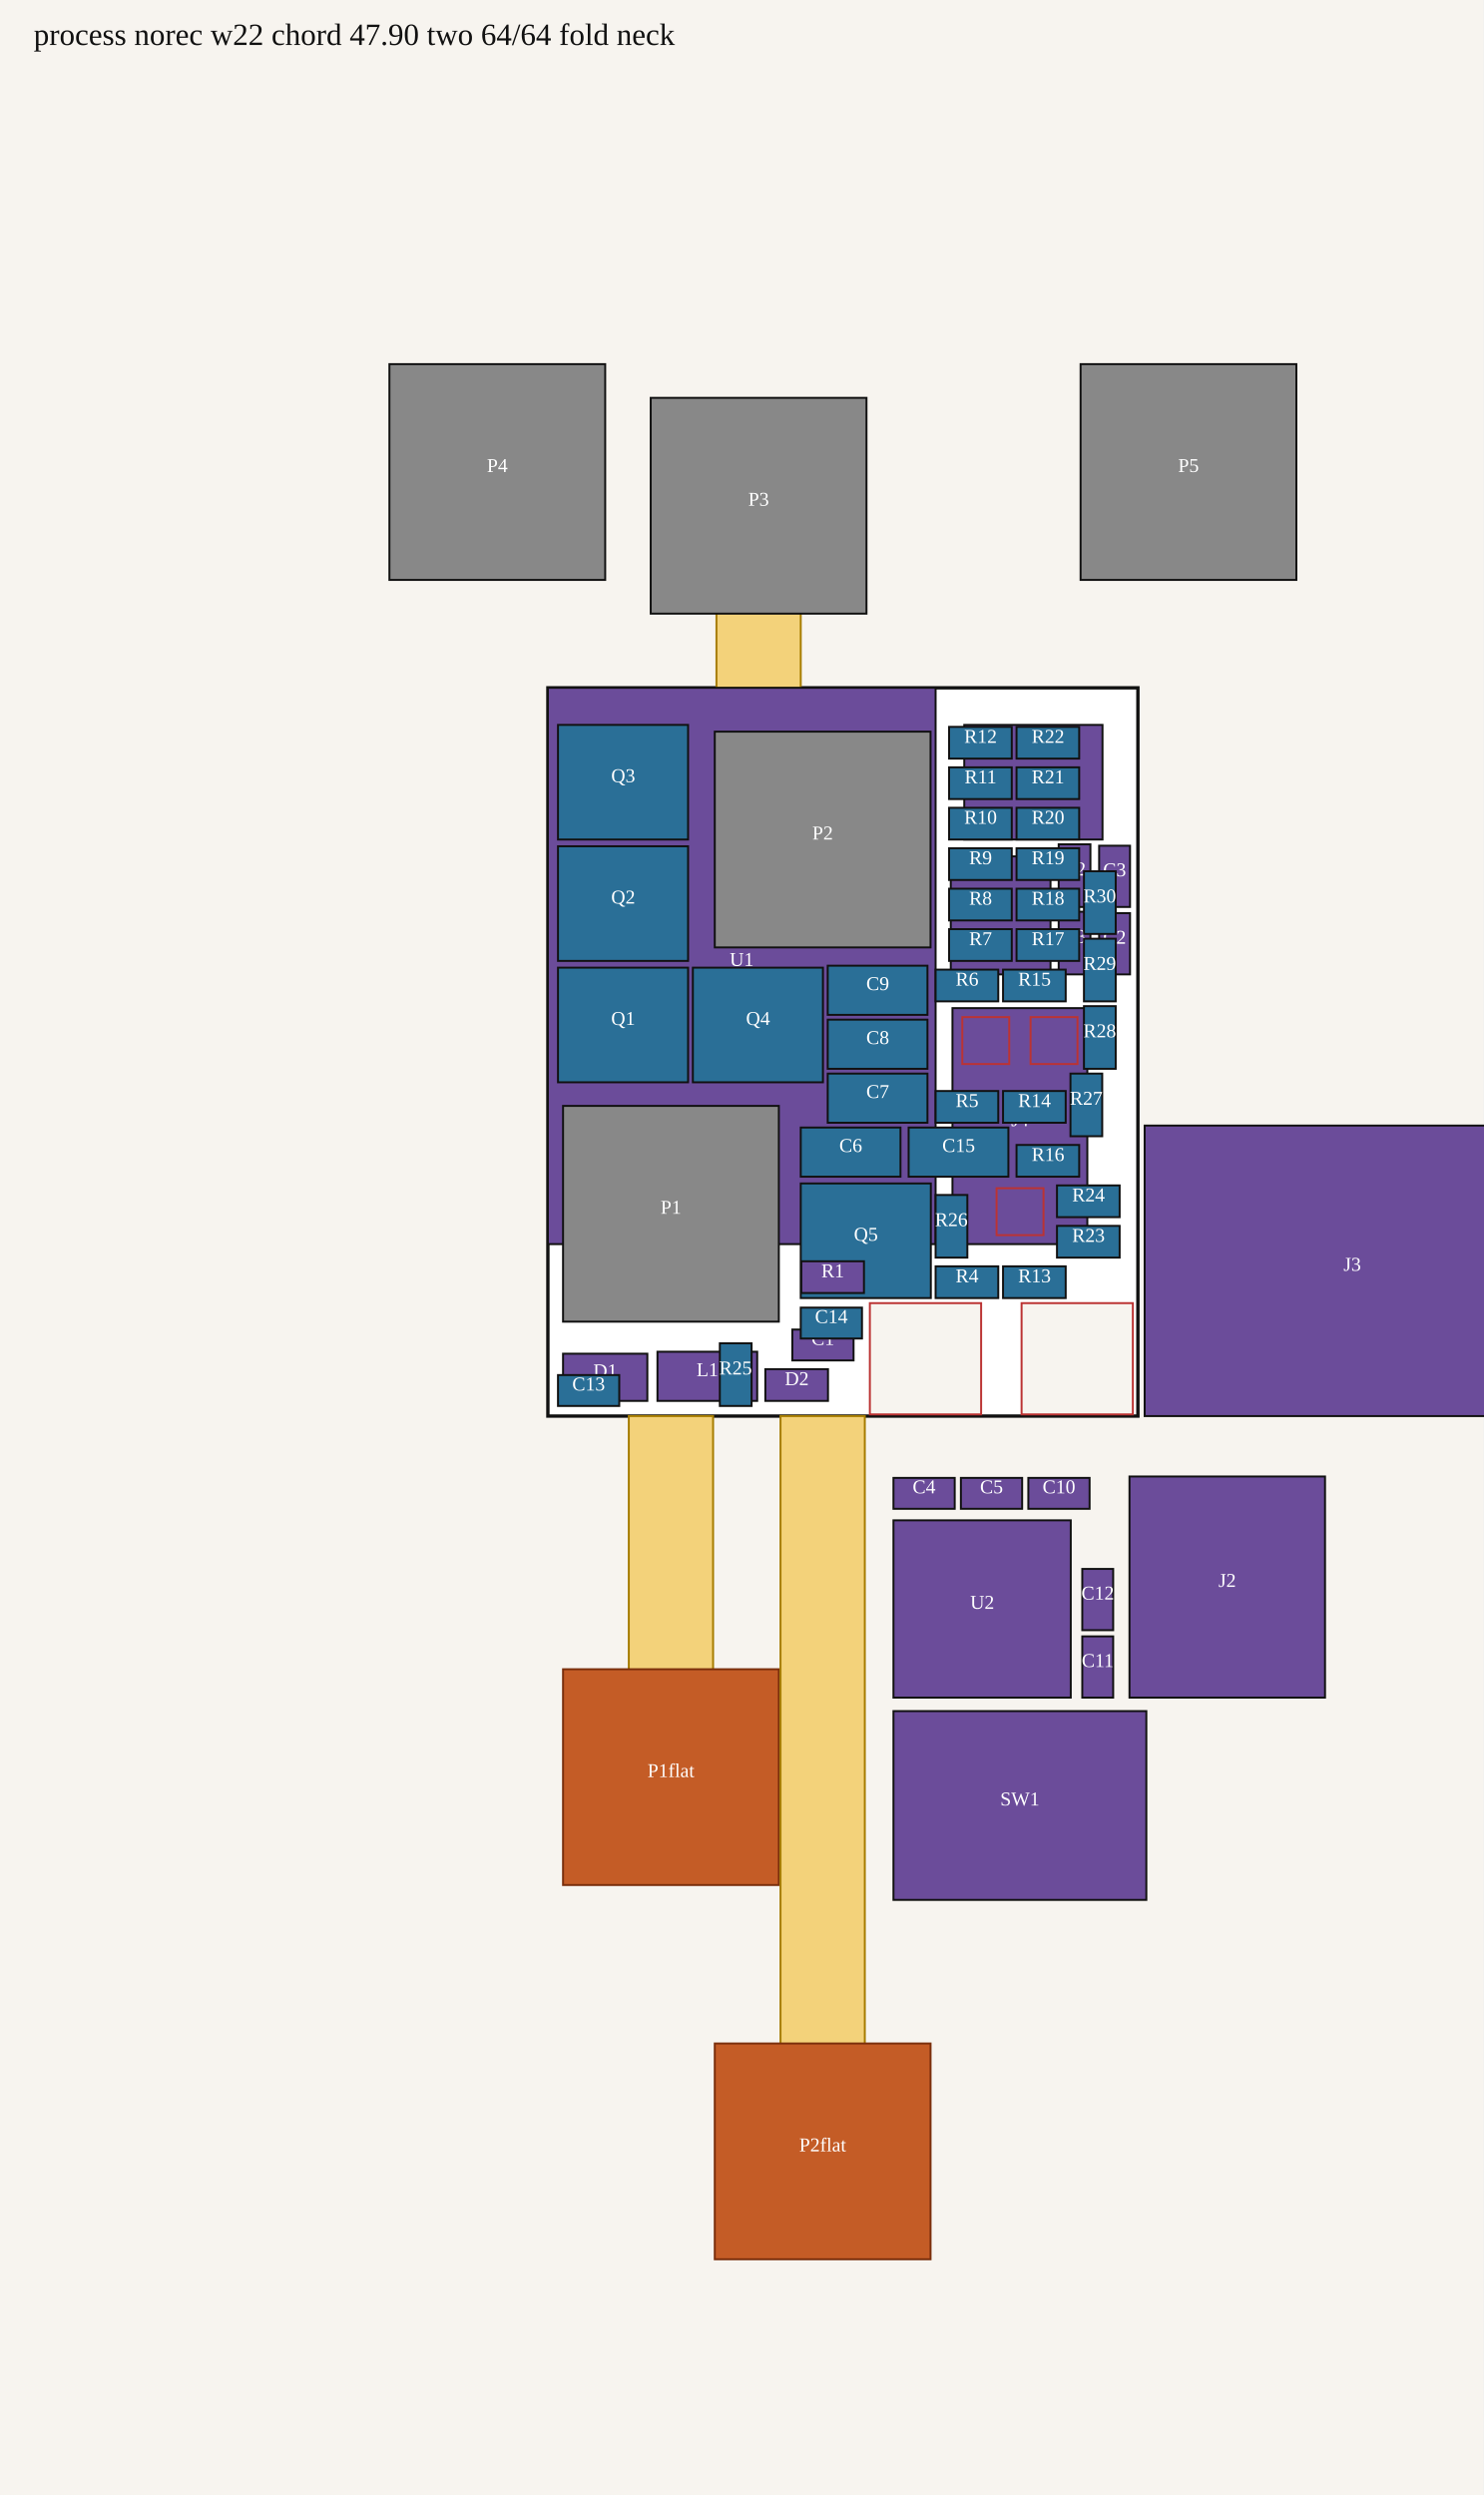
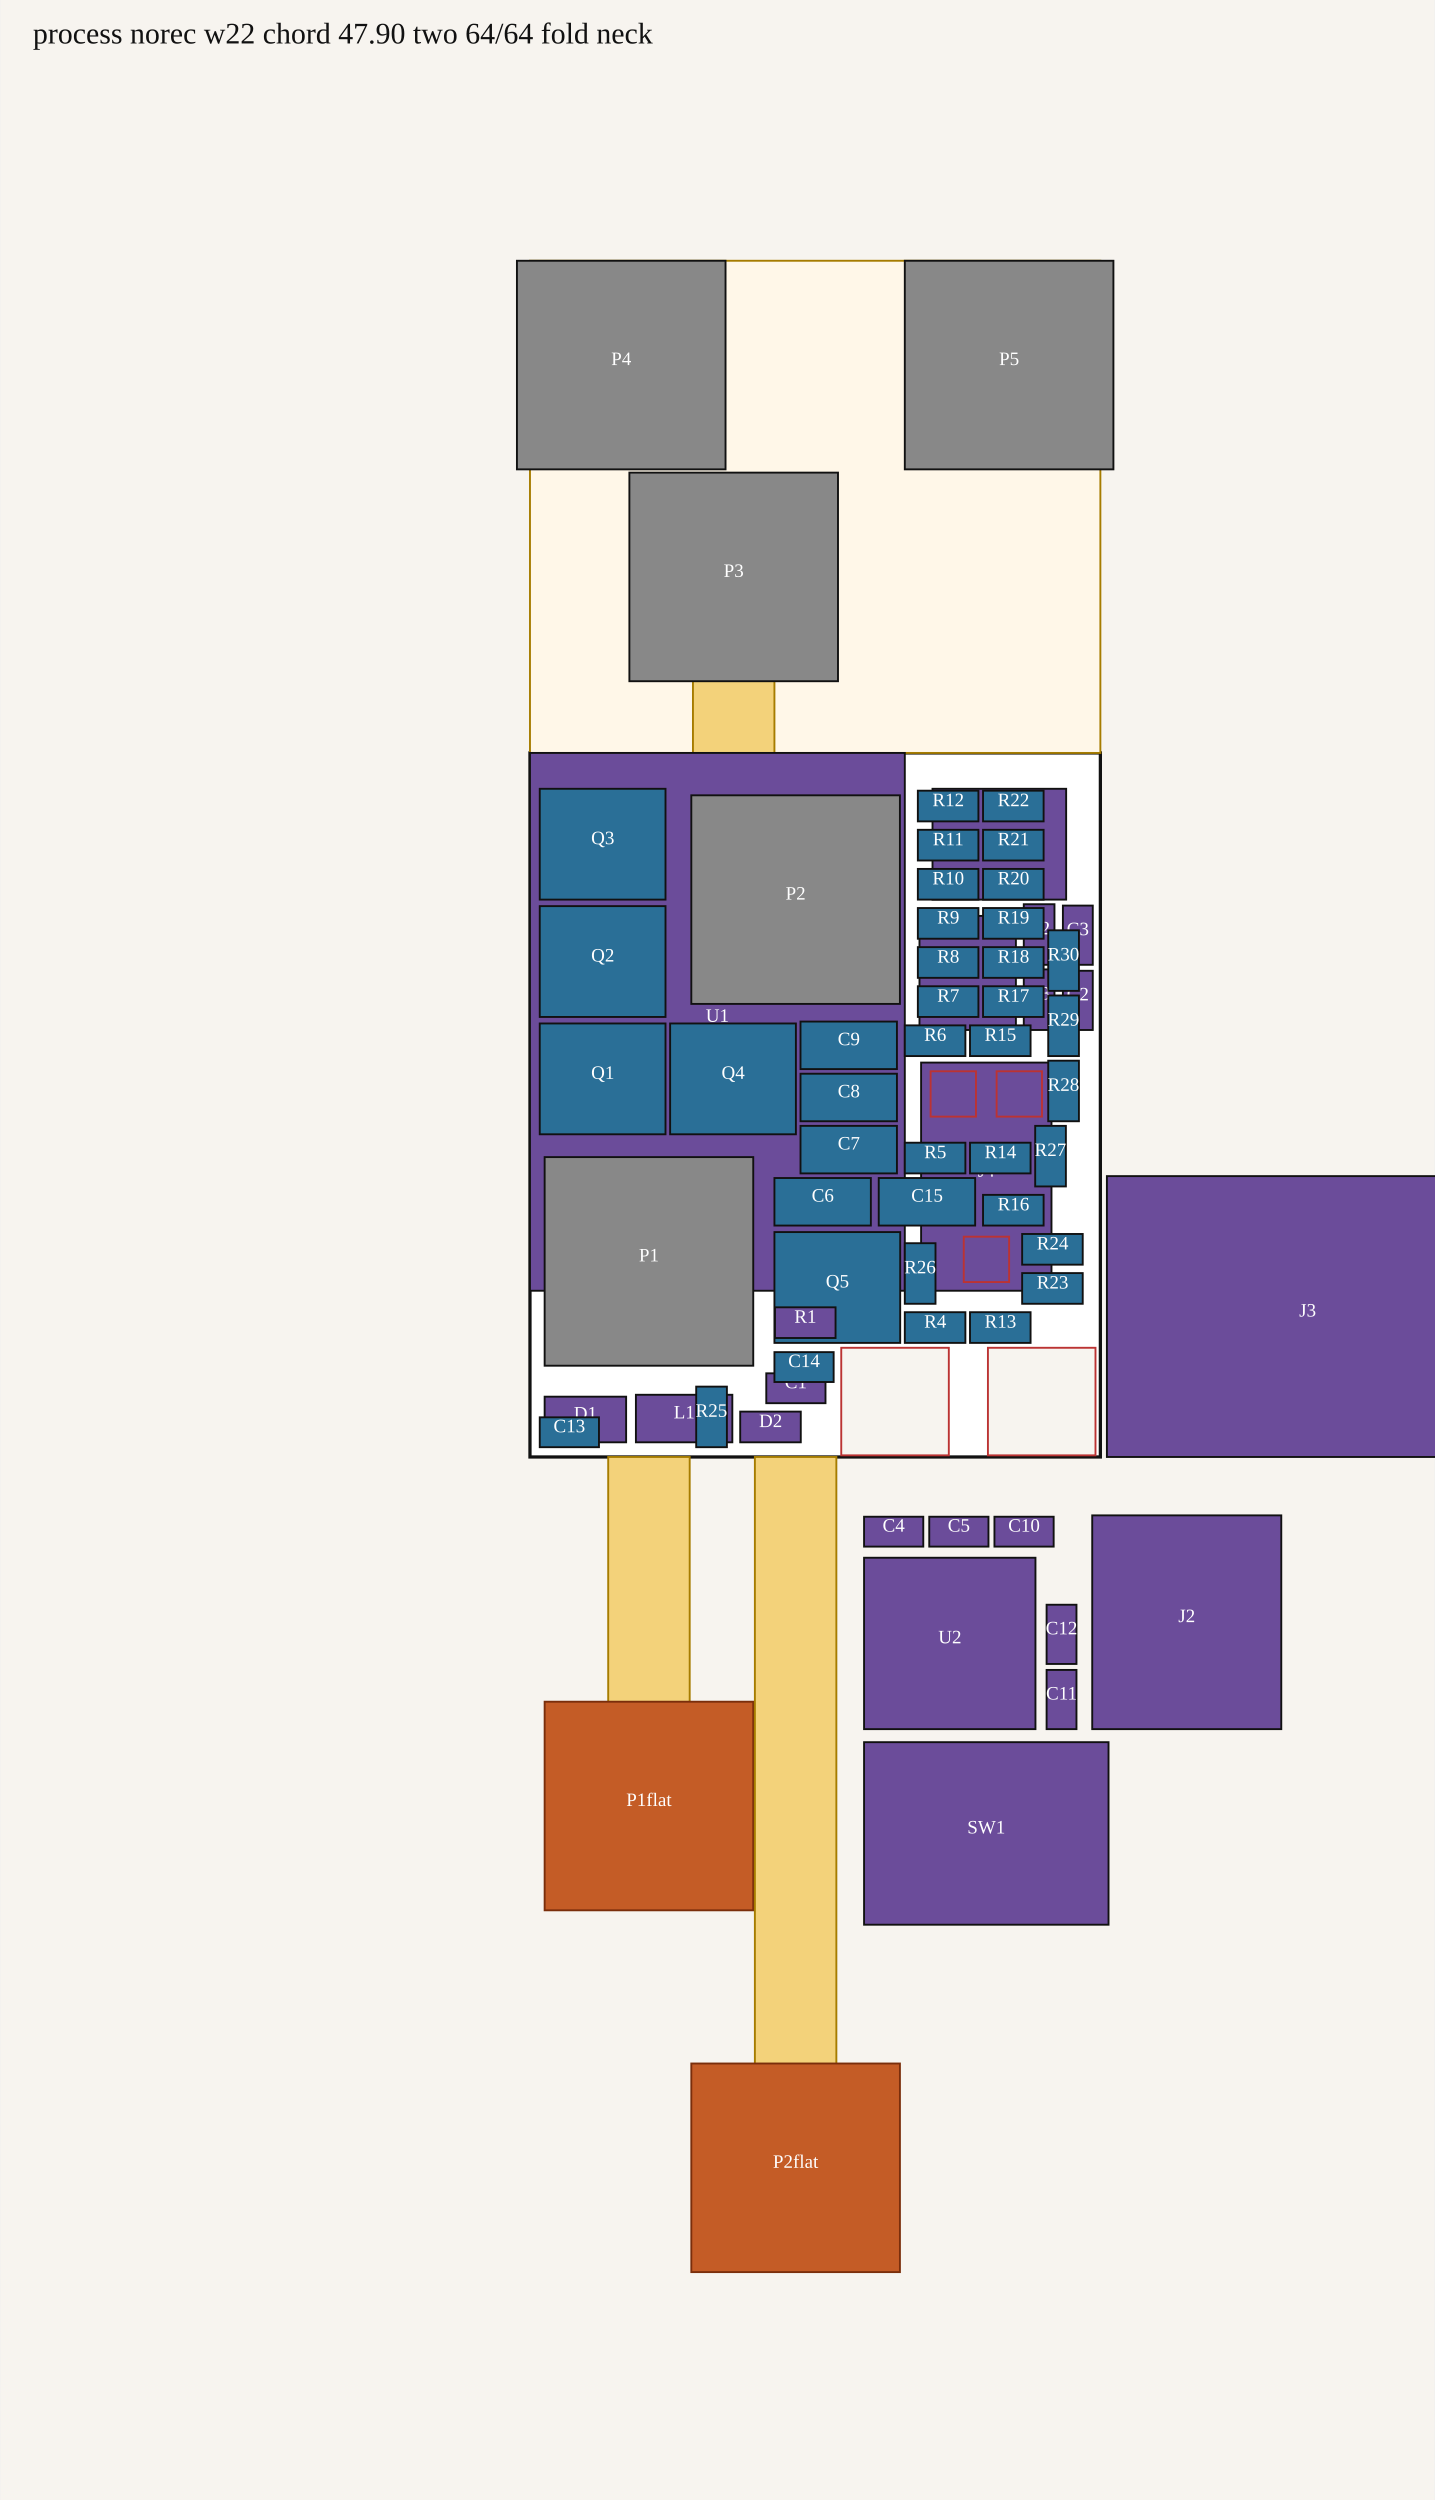
- <svg xmlns="http://www.w3.org/2000/svg" width="528" height="888" viewBox="0 0 528.0 888.0">
+ <svg xmlns="http://www.w3.org/2000/svg" width="528" height="920" viewBox="0 0 528.0 920.4">
  <rect width="100%" height="100%" fill="#f7f4ef" />
-   <rect x="195.0" y="244.8" width="210.0" height="259.2" fill="#fff" stroke="#111" stroke-width="1.2" />
-   <rect x="223.8" y="504.0" width="30.0" height="128.5" fill="#f3d27a" stroke="#a67c00" stroke-width="0.7" />
-   <rect x="200.4" y="594.1" width="76.8" height="76.8" fill="#c45c26" stroke="#7a2e0b" stroke-width="0.7" />
-   <text x="238.8" y="632.5" font-size="7" text-anchor="middle" fill="#fff">P1flat</text>
-   <rect x="277.8" y="504.0" width="30.0" height="261.7" fill="#f3d27a" stroke="#a67c00" stroke-width="0.7" />
-   <rect x="254.4" y="727.3" width="76.8" height="76.8" fill="#c45c26" stroke="#7a2e0b" stroke-width="0.7" />
-   <text x="292.8" y="765.7" font-size="7" text-anchor="middle" fill="#fff">P2flat</text>
-   <rect x="255.0" y="180.0" width="30.0" height="64.8" fill="#f3d27a" stroke="#a67c00" stroke-width="0.7" />
-   <rect x="195.0" y="244.8" width="138.0" height="198.0" fill="#6b4c9a" stroke="#111" stroke-width="0.7" />
-   <text x="264.0" y="343.8" font-size="7" text-anchor="middle" fill="#fff">U1</text>
-   <rect x="200.4" y="393.6" width="76.8" height="76.8" fill="#888" stroke="#111" stroke-width="0.7" />
-   <text x="238.8" y="432.0" font-size="7" text-anchor="middle" fill="#fff">P1</text>
-   <rect x="254.4" y="260.4" width="76.8" height="76.8" fill="#888" stroke="#111" stroke-width="0.7" />
-   <text x="292.8" y="298.8" font-size="7" text-anchor="middle" fill="#fff">P2</text>
-   <rect x="231.6" y="141.6" width="76.8" height="76.8" fill="#888" stroke="#111" stroke-width="0.7" />
-   <text x="270.0" y="180.0" font-size="7" text-anchor="middle" fill="#fff">P3</text>
-   <rect x="138.6" y="129.6" width="76.8" height="76.8" fill="#888" stroke="#111" stroke-width="0.7" />
-   <text x="177.0" y="168.0" font-size="7" text-anchor="middle" fill="#fff">P4</text>
-   <rect x="384.6" y="129.6" width="76.8" height="76.8" fill="#888" stroke="#111" stroke-width="0.7" />
-   <text x="423.0" y="168.0" font-size="7" text-anchor="middle" fill="#fff">P5</text>
-   <rect x="318.0" y="609.0" width="90.0" height="67.2" fill="#6b4c9a" stroke="#111" stroke-width="0.7" />
-   <text x="363.0" y="642.6" font-size="7" text-anchor="middle" fill="#fff">SW1</text>
-   <rect x="339.0" y="358.8" width="48.0" height="84.0" fill="#6b4c9a" stroke="#111" stroke-width="0.7" />
-   <text x="363.0" y="400.8" font-size="7" text-anchor="middle" fill="#fff">J4</text>
-   <rect x="318.0" y="541.1" width="63.1" height="63.1" fill="#6b4c9a" stroke="#111" stroke-width="0.7" />
-   <text x="349.6" y="572.6" font-size="7" text-anchor="middle" fill="#fff">U2</text>
-   <rect x="338.4" y="304.8" width="35.5" height="42.0" fill="#6b4c9a" stroke="#111" stroke-width="0.7" />
-   <text x="356.2" y="325.8" font-size="7" text-anchor="middle" fill="#fff">U3</text>
-   <rect x="343.2" y="258.0" width="49.2" height="40.8" fill="#6b4c9a" stroke="#111" stroke-width="0.7" />
-   <text x="367.8" y="278.4" font-size="7" text-anchor="middle" fill="#fff">U4</text>
-   <rect x="402.0" y="525.5" width="69.6" height="78.7" fill="#6b4c9a" stroke="#111" stroke-width="0.7" />
-   <text x="436.8" y="564.8" font-size="7" text-anchor="middle" fill="#fff">J2</text>
-   <rect x="407.4" y="400.6" width="147.7" height="103.4" fill="#6b4c9a" stroke="#111" stroke-width="0.7" />
-   <text x="481.3" y="452.3" font-size="7" text-anchor="middle" fill="#fff">J3</text>
-   <rect x="200.4" y="481.8" width="30.0" height="16.8" fill="#6b4c9a" stroke="#111" stroke-width="0.7" />
-   <text x="215.4" y="490.2" font-size="7" text-anchor="middle" fill="#fff">D1</text>
-   <rect x="234.0" y="481.1" width="35.5" height="17.5" fill="#6b4c9a" stroke="#111" stroke-width="0.7" />
-   <text x="251.8" y="489.8" font-size="7" text-anchor="middle" fill="#fff">L1</text>
-   <rect x="272.4" y="487.3" width="22.3" height="11.3" fill="#6b4c9a" stroke="#111" stroke-width="0.7" />
-   <text x="283.6" y="493.0" font-size="7" text-anchor="middle" fill="#fff">D2</text>
-   <rect x="198.6" y="344.4" width="46.3" height="40.8" fill="#2a6f97" stroke="#111" stroke-width="0.7" />
-   <text x="221.8" y="364.8" font-size="7" text-anchor="middle" fill="#fff">Q1</text>
-   <rect x="198.6" y="301.2" width="46.3" height="40.8" fill="#2a6f97" stroke="#111" stroke-width="0.7" />
-   <text x="221.8" y="321.6" font-size="7" text-anchor="middle" fill="#fff">Q2</text>
-   <rect x="198.6" y="258.0" width="46.3" height="40.8" fill="#2a6f97" stroke="#111" stroke-width="0.7" />
-   <text x="221.8" y="278.4" font-size="7" text-anchor="middle" fill="#fff">Q3</text>
-   <rect x="246.6" y="344.4" width="46.3" height="40.8" fill="#2a6f97" stroke="#111" stroke-width="0.7" />
-   <text x="269.8" y="364.8" font-size="7" text-anchor="middle" fill="#fff">Q4</text>
-   <rect x="285.0" y="421.2" width="46.3" height="40.8" fill="#2a6f97" stroke="#111" stroke-width="0.7" />
-   <text x="308.2" y="441.6" font-size="7" text-anchor="middle" fill="#fff">Q5</text>
-   <rect x="285.2" y="448.9" width="22.3" height="11.3" fill="#6b4c9a" stroke="#111" stroke-width="0.7" />
-   <text x="296.4" y="454.6" font-size="7" text-anchor="middle" fill="#fff">R1</text>
-   <rect x="376.8" y="300.5" width="11.3" height="22.3" fill="#6b4c9a" stroke="#111" stroke-width="0.7" />
-   <text x="382.4" y="311.6" font-size="7" text-anchor="middle" fill="#fff">R2</text>
-   <rect x="376.8" y="324.5" width="11.3" height="22.3" fill="#6b4c9a" stroke="#111" stroke-width="0.7" />
-   <text x="382.4" y="335.6" font-size="7" text-anchor="middle" fill="#fff">R3</text>
-   <rect x="282.0" y="473.2" width="21.8" height="11.0" fill="#6b4c9a" stroke="#111" stroke-width="0.7" />
-   <text x="292.9" y="478.7" font-size="7" text-anchor="middle" fill="#fff">C1</text>
-   <rect x="391.2" y="325.0" width="11.0" height="21.8" fill="#6b4c9a" stroke="#111" stroke-width="0.7" />
-   <text x="396.7" y="335.9" font-size="7" text-anchor="middle" fill="#fff">C2</text>
-   <rect x="391.2" y="301.0" width="11.0" height="21.8" fill="#6b4c9a" stroke="#111" stroke-width="0.7" />
-   <text x="396.7" y="311.9" font-size="7" text-anchor="middle" fill="#fff">C3</text>
-   <rect x="318.0" y="526.0" width="21.8" height="11.0" fill="#6b4c9a" stroke="#111" stroke-width="0.7" />
-   <text x="328.9" y="531.5" font-size="7" text-anchor="middle" fill="#fff">C4</text>
-   <rect x="342.0" y="526.0" width="21.8" height="11.0" fill="#6b4c9a" stroke="#111" stroke-width="0.7" />
-   <text x="352.9" y="531.5" font-size="7" text-anchor="middle" fill="#fff">C5</text>
-   <rect x="285.0" y="401.3" width="35.5" height="17.5" fill="#2a6f97" stroke="#111" stroke-width="0.7" />
-   <text x="302.8" y="410.0" font-size="7" text-anchor="middle" fill="#fff">C6</text>
-   <rect x="294.6" y="382.1" width="35.5" height="17.5" fill="#2a6f97" stroke="#111" stroke-width="0.7" />
-   <text x="312.4" y="390.8" font-size="7" text-anchor="middle" fill="#fff">C7</text>
-   <rect x="294.6" y="362.9" width="35.5" height="17.5" fill="#2a6f97" stroke="#111" stroke-width="0.7" />
-   <text x="312.4" y="371.6" font-size="7" text-anchor="middle" fill="#fff">C8</text>
-   <rect x="294.6" y="343.7" width="35.5" height="17.5" fill="#2a6f97" stroke="#111" stroke-width="0.7" />
-   <text x="312.4" y="352.4" font-size="7" text-anchor="middle" fill="#fff">C9</text>
-   <rect x="366.0" y="526.0" width="21.8" height="11.0" fill="#6b4c9a" stroke="#111" stroke-width="0.7" />
-   <text x="376.9" y="531.5" font-size="7" text-anchor="middle" fill="#fff">C10</text>
-   <rect x="385.2" y="582.4" width="11.0" height="21.8" fill="#6b4c9a" stroke="#111" stroke-width="0.7" />
-   <text x="390.7" y="593.3" font-size="7" text-anchor="middle" fill="#fff">C11</text>
-   <rect x="385.2" y="558.4" width="11.0" height="21.8" fill="#6b4c9a" stroke="#111" stroke-width="0.7" />
-   <text x="390.7" y="569.3" font-size="7" text-anchor="middle" fill="#fff">C12</text>
-   <rect x="198.6" y="489.4" width="21.8" height="11.0" fill="#2a6f97" stroke="#111" stroke-width="0.7" />
-   <text x="209.5" y="494.9" font-size="7" text-anchor="middle" fill="#fff">C13</text>
-   <rect x="285.0" y="465.4" width="21.8" height="11.0" fill="#2a6f97" stroke="#111" stroke-width="0.7" />
-   <text x="295.9" y="470.9" font-size="7" text-anchor="middle" fill="#fff">C14</text>
-   <rect x="323.4" y="401.3" width="35.5" height="17.5" fill="#2a6f97" stroke="#111" stroke-width="0.7" />
-   <text x="341.2" y="410.0" font-size="7" text-anchor="middle" fill="#fff">C15</text>
-   <rect x="333.0" y="450.7" width="22.3" height="11.3" fill="#2a6f97" stroke="#111" stroke-width="0.7" />
-   <text x="344.2" y="456.4" font-size="7" text-anchor="middle" fill="#fff">R4</text>
-   <rect x="333.0" y="388.3" width="22.3" height="11.3" fill="#2a6f97" stroke="#111" stroke-width="0.7" />
-   <text x="344.2" y="394.0" font-size="7" text-anchor="middle" fill="#fff">R5</text>
-   <rect x="333.0" y="345.1" width="22.3" height="11.3" fill="#2a6f97" stroke="#111" stroke-width="0.7" />
-   <text x="344.2" y="350.8" font-size="7" text-anchor="middle" fill="#fff">R6</text>
-   <rect x="337.8" y="330.7" width="22.3" height="11.3" fill="#2a6f97" stroke="#111" stroke-width="0.7" />
-   <text x="349.0" y="336.4" font-size="7" text-anchor="middle" fill="#fff">R7</text>
-   <rect x="337.8" y="316.3" width="22.3" height="11.3" fill="#2a6f97" stroke="#111" stroke-width="0.7" />
-   <text x="349.0" y="322.0" font-size="7" text-anchor="middle" fill="#fff">R8</text>
-   <rect x="337.8" y="301.9" width="22.3" height="11.3" fill="#2a6f97" stroke="#111" stroke-width="0.7" />
-   <text x="349.0" y="307.6" font-size="7" text-anchor="middle" fill="#fff">R9</text>
-   <rect x="337.8" y="287.5" width="22.3" height="11.3" fill="#2a6f97" stroke="#111" stroke-width="0.7" />
-   <text x="349.0" y="293.2" font-size="7" text-anchor="middle" fill="#fff">R10</text>
-   <rect x="337.8" y="273.1" width="22.3" height="11.3" fill="#2a6f97" stroke="#111" stroke-width="0.7" />
-   <text x="349.0" y="278.8" font-size="7" text-anchor="middle" fill="#fff">R11</text>
-   <rect x="337.8" y="258.7" width="22.3" height="11.3" fill="#2a6f97" stroke="#111" stroke-width="0.7" />
-   <text x="349.0" y="264.4" font-size="7" text-anchor="middle" fill="#fff">R12</text>
-   <rect x="357.0" y="450.7" width="22.3" height="11.3" fill="#2a6f97" stroke="#111" stroke-width="0.7" />
-   <text x="368.2" y="456.4" font-size="7" text-anchor="middle" fill="#fff">R13</text>
-   <rect x="357.0" y="388.3" width="22.3" height="11.3" fill="#2a6f97" stroke="#111" stroke-width="0.7" />
-   <text x="368.2" y="394.0" font-size="7" text-anchor="middle" fill="#fff">R14</text>
-   <rect x="357.0" y="345.1" width="22.3" height="11.3" fill="#2a6f97" stroke="#111" stroke-width="0.7" />
-   <text x="368.2" y="350.8" font-size="7" text-anchor="middle" fill="#fff">R15</text>
-   <rect x="361.8" y="407.5" width="22.3" height="11.3" fill="#2a6f97" stroke="#111" stroke-width="0.7" />
-   <text x="373.0" y="413.2" font-size="7" text-anchor="middle" fill="#fff">R16</text>
-   <rect x="361.8" y="330.7" width="22.3" height="11.3" fill="#2a6f97" stroke="#111" stroke-width="0.7" />
-   <text x="373.0" y="336.4" font-size="7" text-anchor="middle" fill="#fff">R17</text>
-   <rect x="361.8" y="316.3" width="22.3" height="11.3" fill="#2a6f97" stroke="#111" stroke-width="0.7" />
-   <text x="373.0" y="322.0" font-size="7" text-anchor="middle" fill="#fff">R18</text>
-   <rect x="361.8" y="301.9" width="22.3" height="11.3" fill="#2a6f97" stroke="#111" stroke-width="0.7" />
-   <text x="373.0" y="307.6" font-size="7" text-anchor="middle" fill="#fff">R19</text>
-   <rect x="361.8" y="287.5" width="22.3" height="11.3" fill="#2a6f97" stroke="#111" stroke-width="0.7" />
-   <text x="373.0" y="293.2" font-size="7" text-anchor="middle" fill="#fff">R20</text>
-   <rect x="361.8" y="273.1" width="22.3" height="11.3" fill="#2a6f97" stroke="#111" stroke-width="0.7" />
-   <text x="373.0" y="278.8" font-size="7" text-anchor="middle" fill="#fff">R21</text>
-   <rect x="361.8" y="258.7" width="22.3" height="11.3" fill="#2a6f97" stroke="#111" stroke-width="0.7" />
-   <text x="373.0" y="264.4" font-size="7" text-anchor="middle" fill="#fff">R22</text>
-   <rect x="376.2" y="436.3" width="22.3" height="11.3" fill="#2a6f97" stroke="#111" stroke-width="0.7" />
-   <text x="387.4" y="442.0" font-size="7" text-anchor="middle" fill="#fff">R23</text>
-   <rect x="376.2" y="421.9" width="22.3" height="11.3" fill="#2a6f97" stroke="#111" stroke-width="0.7" />
-   <text x="387.4" y="427.6" font-size="7" text-anchor="middle" fill="#fff">R24</text>
-   <rect x="256.2" y="478.1" width="11.3" height="22.3" fill="#2a6f97" stroke="#111" stroke-width="0.7" />
-   <text x="261.8" y="489.2" font-size="7" text-anchor="middle" fill="#fff">R25</text>
-   <rect x="333.0" y="425.3" width="11.3" height="22.3" fill="#2a6f97" stroke="#111" stroke-width="0.7" />
-   <text x="338.6" y="436.4" font-size="7" text-anchor="middle" fill="#fff">R26</text>
-   <rect x="381.0" y="382.1" width="11.3" height="22.3" fill="#2a6f97" stroke="#111" stroke-width="0.7" />
-   <text x="386.6" y="393.2" font-size="7" text-anchor="middle" fill="#fff">R27</text>
-   <rect x="385.8" y="358.1" width="11.3" height="22.3" fill="#2a6f97" stroke="#111" stroke-width="0.7" />
-   <text x="391.4" y="369.2" font-size="7" text-anchor="middle" fill="#fff">R28</text>
-   <rect x="385.8" y="334.1" width="11.3" height="22.3" fill="#2a6f97" stroke="#111" stroke-width="0.7" />
-   <text x="391.4" y="345.2" font-size="7" text-anchor="middle" fill="#fff">R29</text>
-   <rect x="385.8" y="310.1" width="11.3" height="22.3" fill="#2a6f97" stroke="#111" stroke-width="0.7" />
-   <text x="391.4" y="321.2" font-size="7" text-anchor="middle" fill="#fff">R30</text>
-   <rect x="309.6" y="463.8" width="39.6" height="39.6" fill="#f7f4ef" stroke="#b33" stroke-width="0.7" />
-   <rect x="363.6" y="463.8" width="39.6" height="39.6" fill="#f7f4ef" stroke="#b33" stroke-width="0.7" />
-   <rect x="354.7" y="422.9" width="16.7" height="16.7" fill="none" stroke="#b33" stroke-width="0.7" />
-   <rect x="366.8" y="362.0" width="16.7" height="16.7" fill="none" stroke="#b33" stroke-width="0.7" />
-   <rect x="342.5" y="362.0" width="16.7" height="16.7" fill="none" stroke="#b33" stroke-width="0.7" />
+   <rect x="195.0" y="277.2" width="210.0" height="259.2" fill="#fff" stroke="#111" stroke-width="1.2" />
+   <rect x="195.0" y="96.0" width="210.0" height="181.2" fill="#fff7e8" stroke="#a67c00" stroke-width="0.7" />
+   <rect x="223.8" y="536.4" width="30.0" height="128.5" fill="#f3d27a" stroke="#a67c00" stroke-width="0.7" />
+   <rect x="200.4" y="626.5" width="76.8" height="76.8" fill="#c45c26" stroke="#7a2e0b" stroke-width="0.7" />
+   <text x="238.8" y="664.9" font-size="7" text-anchor="middle" fill="#fff">P1flat</text>
+   <rect x="277.8" y="536.4" width="30.0" height="261.7" fill="#f3d27a" stroke="#a67c00" stroke-width="0.7" />
+   <rect x="254.4" y="759.7" width="76.8" height="76.8" fill="#c45c26" stroke="#7a2e0b" stroke-width="0.7" />
+   <text x="292.8" y="798.1" font-size="7" text-anchor="middle" fill="#fff">P2flat</text>
+   <rect x="255.0" y="212.4" width="30.0" height="64.8" fill="#f3d27a" stroke="#a67c00" stroke-width="0.7" />
+   <rect x="195.0" y="277.2" width="138.0" height="198.0" fill="#6b4c9a" stroke="#111" stroke-width="0.7" />
+   <text x="264.0" y="376.2" font-size="7" text-anchor="middle" fill="#fff">U1</text>
+   <rect x="200.4" y="426.0" width="76.8" height="76.8" fill="#888" stroke="#111" stroke-width="0.7" />
+   <text x="238.8" y="464.4" font-size="7" text-anchor="middle" fill="#fff">P1</text>
+   <rect x="254.4" y="292.8" width="76.8" height="76.8" fill="#888" stroke="#111" stroke-width="0.7" />
+   <text x="292.8" y="331.2" font-size="7" text-anchor="middle" fill="#fff">P2</text>
+   <rect x="231.6" y="174.0" width="76.8" height="76.8" fill="#888" stroke="#111" stroke-width="0.7" />
+   <text x="270.0" y="212.4" font-size="7" text-anchor="middle" fill="#fff">P3</text>
+   <rect x="190.2" y="96.0" width="76.8" height="76.8" fill="#888" stroke="#111" stroke-width="0.7" />
+   <text x="228.6" y="134.4" font-size="7" text-anchor="middle" fill="#fff">P4</text>
+   <rect x="333.0" y="96.0" width="76.8" height="76.8" fill="#888" stroke="#111" stroke-width="0.7" />
+   <text x="371.4" y="134.4" font-size="7" text-anchor="middle" fill="#fff">P5</text>
+   <rect x="318.0" y="641.4" width="90.0" height="67.2" fill="#6b4c9a" stroke="#111" stroke-width="0.7" />
+   <text x="363.0" y="675.0" font-size="7" text-anchor="middle" fill="#fff">SW1</text>
+   <rect x="339.0" y="391.2" width="48.0" height="84.0" fill="#6b4c9a" stroke="#111" stroke-width="0.7" />
+   <text x="363.0" y="433.2" font-size="7" text-anchor="middle" fill="#fff">J4</text>
+   <rect x="318.0" y="573.5" width="63.1" height="63.1" fill="#6b4c9a" stroke="#111" stroke-width="0.7" />
+   <text x="349.6" y="605.0" font-size="7" text-anchor="middle" fill="#fff">U2</text>
+   <rect x="338.4" y="337.2" width="35.5" height="42.0" fill="#6b4c9a" stroke="#111" stroke-width="0.7" />
+   <text x="356.2" y="358.2" font-size="7" text-anchor="middle" fill="#fff">U3</text>
+   <rect x="343.2" y="290.4" width="49.2" height="40.8" fill="#6b4c9a" stroke="#111" stroke-width="0.7" />
+   <text x="367.8" y="310.8" font-size="7" text-anchor="middle" fill="#fff">U4</text>
+   <rect x="402.0" y="557.9" width="69.6" height="78.7" fill="#6b4c9a" stroke="#111" stroke-width="0.7" />
+   <text x="436.8" y="597.2" font-size="7" text-anchor="middle" fill="#fff">J2</text>
+   <rect x="407.4" y="433.0" width="147.7" height="103.4" fill="#6b4c9a" stroke="#111" stroke-width="0.7" />
+   <text x="481.3" y="484.7" font-size="7" text-anchor="middle" fill="#fff">J3</text>
+   <rect x="200.4" y="514.2" width="30.0" height="16.8" fill="#6b4c9a" stroke="#111" stroke-width="0.7" />
+   <text x="215.4" y="522.6" font-size="7" text-anchor="middle" fill="#fff">D1</text>
+   <rect x="234.0" y="513.5" width="35.5" height="17.5" fill="#6b4c9a" stroke="#111" stroke-width="0.7" />
+   <text x="251.8" y="522.2" font-size="7" text-anchor="middle" fill="#fff">L1</text>
+   <rect x="272.4" y="519.7" width="22.3" height="11.3" fill="#6b4c9a" stroke="#111" stroke-width="0.7" />
+   <text x="283.6" y="525.4" font-size="7" text-anchor="middle" fill="#fff">D2</text>
+   <rect x="198.6" y="376.8" width="46.3" height="40.8" fill="#2a6f97" stroke="#111" stroke-width="0.7" />
+   <text x="221.8" y="397.2" font-size="7" text-anchor="middle" fill="#fff">Q1</text>
+   <rect x="198.6" y="333.6" width="46.3" height="40.8" fill="#2a6f97" stroke="#111" stroke-width="0.7" />
+   <text x="221.8" y="354.0" font-size="7" text-anchor="middle" fill="#fff">Q2</text>
+   <rect x="198.6" y="290.4" width="46.3" height="40.8" fill="#2a6f97" stroke="#111" stroke-width="0.7" />
+   <text x="221.8" y="310.8" font-size="7" text-anchor="middle" fill="#fff">Q3</text>
+   <rect x="246.6" y="376.8" width="46.3" height="40.8" fill="#2a6f97" stroke="#111" stroke-width="0.7" />
+   <text x="269.8" y="397.2" font-size="7" text-anchor="middle" fill="#fff">Q4</text>
+   <rect x="285.0" y="453.6" width="46.3" height="40.8" fill="#2a6f97" stroke="#111" stroke-width="0.7" />
+   <text x="308.2" y="474.0" font-size="7" text-anchor="middle" fill="#fff">Q5</text>
+   <rect x="285.2" y="481.3" width="22.3" height="11.3" fill="#6b4c9a" stroke="#111" stroke-width="0.7" />
+   <text x="296.4" y="487.0" font-size="7" text-anchor="middle" fill="#fff">R1</text>
+   <rect x="376.8" y="332.9" width="11.3" height="22.3" fill="#6b4c9a" stroke="#111" stroke-width="0.7" />
+   <text x="382.4" y="344.0" font-size="7" text-anchor="middle" fill="#fff">R2</text>
+   <rect x="376.8" y="356.9" width="11.3" height="22.3" fill="#6b4c9a" stroke="#111" stroke-width="0.7" />
+   <text x="382.4" y="368.0" font-size="7" text-anchor="middle" fill="#fff">R3</text>
+   <rect x="282.0" y="505.6" width="21.8" height="11.0" fill="#6b4c9a" stroke="#111" stroke-width="0.7" />
+   <text x="292.9" y="511.1" font-size="7" text-anchor="middle" fill="#fff">C1</text>
+   <rect x="391.2" y="357.4" width="11.0" height="21.8" fill="#6b4c9a" stroke="#111" stroke-width="0.7" />
+   <text x="396.7" y="368.3" font-size="7" text-anchor="middle" fill="#fff">C2</text>
+   <rect x="391.2" y="333.4" width="11.0" height="21.8" fill="#6b4c9a" stroke="#111" stroke-width="0.7" />
+   <text x="396.7" y="344.3" font-size="7" text-anchor="middle" fill="#fff">C3</text>
+   <rect x="318.0" y="558.4" width="21.8" height="11.0" fill="#6b4c9a" stroke="#111" stroke-width="0.7" />
+   <text x="328.9" y="563.9" font-size="7" text-anchor="middle" fill="#fff">C4</text>
+   <rect x="342.0" y="558.4" width="21.8" height="11.0" fill="#6b4c9a" stroke="#111" stroke-width="0.7" />
+   <text x="352.9" y="563.9" font-size="7" text-anchor="middle" fill="#fff">C5</text>
+   <rect x="285.0" y="433.7" width="35.5" height="17.5" fill="#2a6f97" stroke="#111" stroke-width="0.7" />
+   <text x="302.8" y="442.4" font-size="7" text-anchor="middle" fill="#fff">C6</text>
+   <rect x="294.6" y="414.5" width="35.5" height="17.5" fill="#2a6f97" stroke="#111" stroke-width="0.7" />
+   <text x="312.4" y="423.2" font-size="7" text-anchor="middle" fill="#fff">C7</text>
+   <rect x="294.6" y="395.3" width="35.5" height="17.5" fill="#2a6f97" stroke="#111" stroke-width="0.7" />
+   <text x="312.4" y="404.0" font-size="7" text-anchor="middle" fill="#fff">C8</text>
+   <rect x="294.6" y="376.1" width="35.5" height="17.5" fill="#2a6f97" stroke="#111" stroke-width="0.7" />
+   <text x="312.4" y="384.8" font-size="7" text-anchor="middle" fill="#fff">C9</text>
+   <rect x="366.0" y="558.4" width="21.8" height="11.0" fill="#6b4c9a" stroke="#111" stroke-width="0.7" />
+   <text x="376.9" y="563.9" font-size="7" text-anchor="middle" fill="#fff">C10</text>
+   <rect x="385.2" y="614.8" width="11.0" height="21.8" fill="#6b4c9a" stroke="#111" stroke-width="0.7" />
+   <text x="390.7" y="625.7" font-size="7" text-anchor="middle" fill="#fff">C11</text>
+   <rect x="385.2" y="590.8" width="11.0" height="21.8" fill="#6b4c9a" stroke="#111" stroke-width="0.7" />
+   <text x="390.7" y="601.7" font-size="7" text-anchor="middle" fill="#fff">C12</text>
+   <rect x="198.6" y="521.8" width="21.8" height="11.0" fill="#2a6f97" stroke="#111" stroke-width="0.7" />
+   <text x="209.5" y="527.3" font-size="7" text-anchor="middle" fill="#fff">C13</text>
+   <rect x="285.0" y="497.8" width="21.8" height="11.0" fill="#2a6f97" stroke="#111" stroke-width="0.7" />
+   <text x="295.9" y="503.3" font-size="7" text-anchor="middle" fill="#fff">C14</text>
+   <rect x="323.4" y="433.7" width="35.5" height="17.5" fill="#2a6f97" stroke="#111" stroke-width="0.7" />
+   <text x="341.2" y="442.4" font-size="7" text-anchor="middle" fill="#fff">C15</text>
+   <rect x="333.0" y="483.1" width="22.3" height="11.3" fill="#2a6f97" stroke="#111" stroke-width="0.7" />
+   <text x="344.2" y="488.8" font-size="7" text-anchor="middle" fill="#fff">R4</text>
+   <rect x="333.0" y="420.7" width="22.3" height="11.3" fill="#2a6f97" stroke="#111" stroke-width="0.7" />
+   <text x="344.2" y="426.4" font-size="7" text-anchor="middle" fill="#fff">R5</text>
+   <rect x="333.0" y="377.5" width="22.3" height="11.3" fill="#2a6f97" stroke="#111" stroke-width="0.7" />
+   <text x="344.2" y="383.2" font-size="7" text-anchor="middle" fill="#fff">R6</text>
+   <rect x="337.8" y="363.1" width="22.3" height="11.3" fill="#2a6f97" stroke="#111" stroke-width="0.7" />
+   <text x="349.0" y="368.8" font-size="7" text-anchor="middle" fill="#fff">R7</text>
+   <rect x="337.8" y="348.7" width="22.3" height="11.3" fill="#2a6f97" stroke="#111" stroke-width="0.7" />
+   <text x="349.0" y="354.4" font-size="7" text-anchor="middle" fill="#fff">R8</text>
+   <rect x="337.8" y="334.3" width="22.3" height="11.3" fill="#2a6f97" stroke="#111" stroke-width="0.7" />
+   <text x="349.0" y="340.0" font-size="7" text-anchor="middle" fill="#fff">R9</text>
+   <rect x="337.8" y="319.9" width="22.3" height="11.3" fill="#2a6f97" stroke="#111" stroke-width="0.7" />
+   <text x="349.0" y="325.6" font-size="7" text-anchor="middle" fill="#fff">R10</text>
+   <rect x="337.8" y="305.5" width="22.3" height="11.3" fill="#2a6f97" stroke="#111" stroke-width="0.7" />
+   <text x="349.0" y="311.2" font-size="7" text-anchor="middle" fill="#fff">R11</text>
+   <rect x="337.8" y="291.1" width="22.3" height="11.3" fill="#2a6f97" stroke="#111" stroke-width="0.7" />
+   <text x="349.0" y="296.8" font-size="7" text-anchor="middle" fill="#fff">R12</text>
+   <rect x="357.0" y="483.1" width="22.3" height="11.3" fill="#2a6f97" stroke="#111" stroke-width="0.7" />
+   <text x="368.2" y="488.8" font-size="7" text-anchor="middle" fill="#fff">R13</text>
+   <rect x="357.0" y="420.7" width="22.3" height="11.3" fill="#2a6f97" stroke="#111" stroke-width="0.7" />
+   <text x="368.2" y="426.4" font-size="7" text-anchor="middle" fill="#fff">R14</text>
+   <rect x="357.0" y="377.5" width="22.3" height="11.3" fill="#2a6f97" stroke="#111" stroke-width="0.7" />
+   <text x="368.2" y="383.2" font-size="7" text-anchor="middle" fill="#fff">R15</text>
+   <rect x="361.8" y="439.9" width="22.3" height="11.3" fill="#2a6f97" stroke="#111" stroke-width="0.7" />
+   <text x="373.0" y="445.6" font-size="7" text-anchor="middle" fill="#fff">R16</text>
+   <rect x="361.8" y="363.1" width="22.3" height="11.3" fill="#2a6f97" stroke="#111" stroke-width="0.7" />
+   <text x="373.0" y="368.8" font-size="7" text-anchor="middle" fill="#fff">R17</text>
+   <rect x="361.8" y="348.7" width="22.3" height="11.3" fill="#2a6f97" stroke="#111" stroke-width="0.7" />
+   <text x="373.0" y="354.4" font-size="7" text-anchor="middle" fill="#fff">R18</text>
+   <rect x="361.8" y="334.3" width="22.3" height="11.3" fill="#2a6f97" stroke="#111" stroke-width="0.7" />
+   <text x="373.0" y="340.0" font-size="7" text-anchor="middle" fill="#fff">R19</text>
+   <rect x="361.8" y="319.9" width="22.3" height="11.3" fill="#2a6f97" stroke="#111" stroke-width="0.7" />
+   <text x="373.0" y="325.6" font-size="7" text-anchor="middle" fill="#fff">R20</text>
+   <rect x="361.8" y="305.5" width="22.3" height="11.3" fill="#2a6f97" stroke="#111" stroke-width="0.7" />
+   <text x="373.0" y="311.2" font-size="7" text-anchor="middle" fill="#fff">R21</text>
+   <rect x="361.8" y="291.1" width="22.3" height="11.3" fill="#2a6f97" stroke="#111" stroke-width="0.7" />
+   <text x="373.0" y="296.8" font-size="7" text-anchor="middle" fill="#fff">R22</text>
+   <rect x="376.2" y="468.7" width="22.3" height="11.3" fill="#2a6f97" stroke="#111" stroke-width="0.7" />
+   <text x="387.4" y="474.4" font-size="7" text-anchor="middle" fill="#fff">R23</text>
+   <rect x="376.2" y="454.3" width="22.3" height="11.3" fill="#2a6f97" stroke="#111" stroke-width="0.7" />
+   <text x="387.4" y="460.0" font-size="7" text-anchor="middle" fill="#fff">R24</text>
+   <rect x="256.2" y="510.5" width="11.3" height="22.3" fill="#2a6f97" stroke="#111" stroke-width="0.7" />
+   <text x="261.8" y="521.6" font-size="7" text-anchor="middle" fill="#fff">R25</text>
+   <rect x="333.0" y="457.7" width="11.3" height="22.3" fill="#2a6f97" stroke="#111" stroke-width="0.7" />
+   <text x="338.6" y="468.8" font-size="7" text-anchor="middle" fill="#fff">R26</text>
+   <rect x="381.0" y="414.5" width="11.3" height="22.3" fill="#2a6f97" stroke="#111" stroke-width="0.7" />
+   <text x="386.6" y="425.6" font-size="7" text-anchor="middle" fill="#fff">R27</text>
+   <rect x="385.8" y="390.5" width="11.3" height="22.3" fill="#2a6f97" stroke="#111" stroke-width="0.7" />
+   <text x="391.4" y="401.6" font-size="7" text-anchor="middle" fill="#fff">R28</text>
+   <rect x="385.8" y="366.5" width="11.3" height="22.3" fill="#2a6f97" stroke="#111" stroke-width="0.7" />
+   <text x="391.4" y="377.6" font-size="7" text-anchor="middle" fill="#fff">R29</text>
+   <rect x="385.8" y="342.5" width="11.3" height="22.3" fill="#2a6f97" stroke="#111" stroke-width="0.7" />
+   <text x="391.4" y="353.6" font-size="7" text-anchor="middle" fill="#fff">R30</text>
+   <rect x="309.6" y="496.2" width="39.6" height="39.6" fill="#f7f4ef" stroke="#b33" stroke-width="0.7" />
+   <rect x="363.6" y="496.2" width="39.6" height="39.6" fill="#f7f4ef" stroke="#b33" stroke-width="0.7" />
+   <rect x="354.7" y="455.3" width="16.7" height="16.7" fill="none" stroke="#b33" stroke-width="0.7" />
+   <rect x="366.8" y="394.4" width="16.7" height="16.7" fill="none" stroke="#b33" stroke-width="0.7" />
+   <rect x="342.5" y="394.4" width="16.7" height="16.7" fill="none" stroke="#b33" stroke-width="0.7" />
  <text x="12" y="16" font-size="11" fill="#111">process norec w22 chord 47.90 two 64/64 fold neck</text>
</svg>
